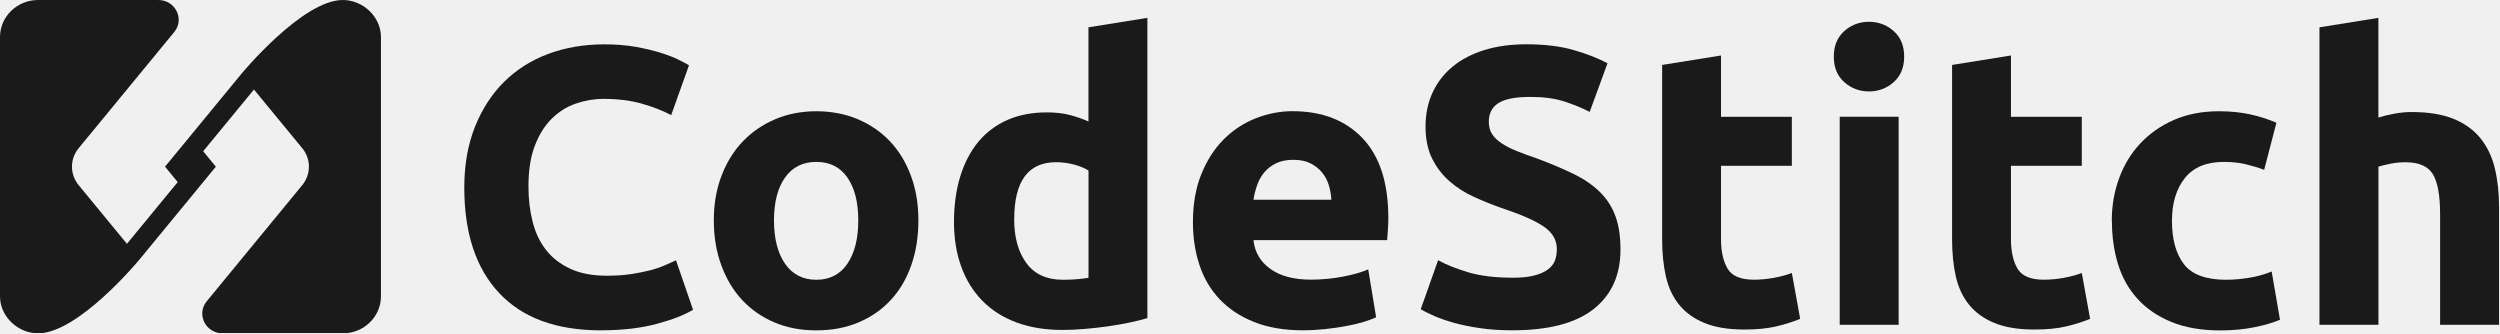
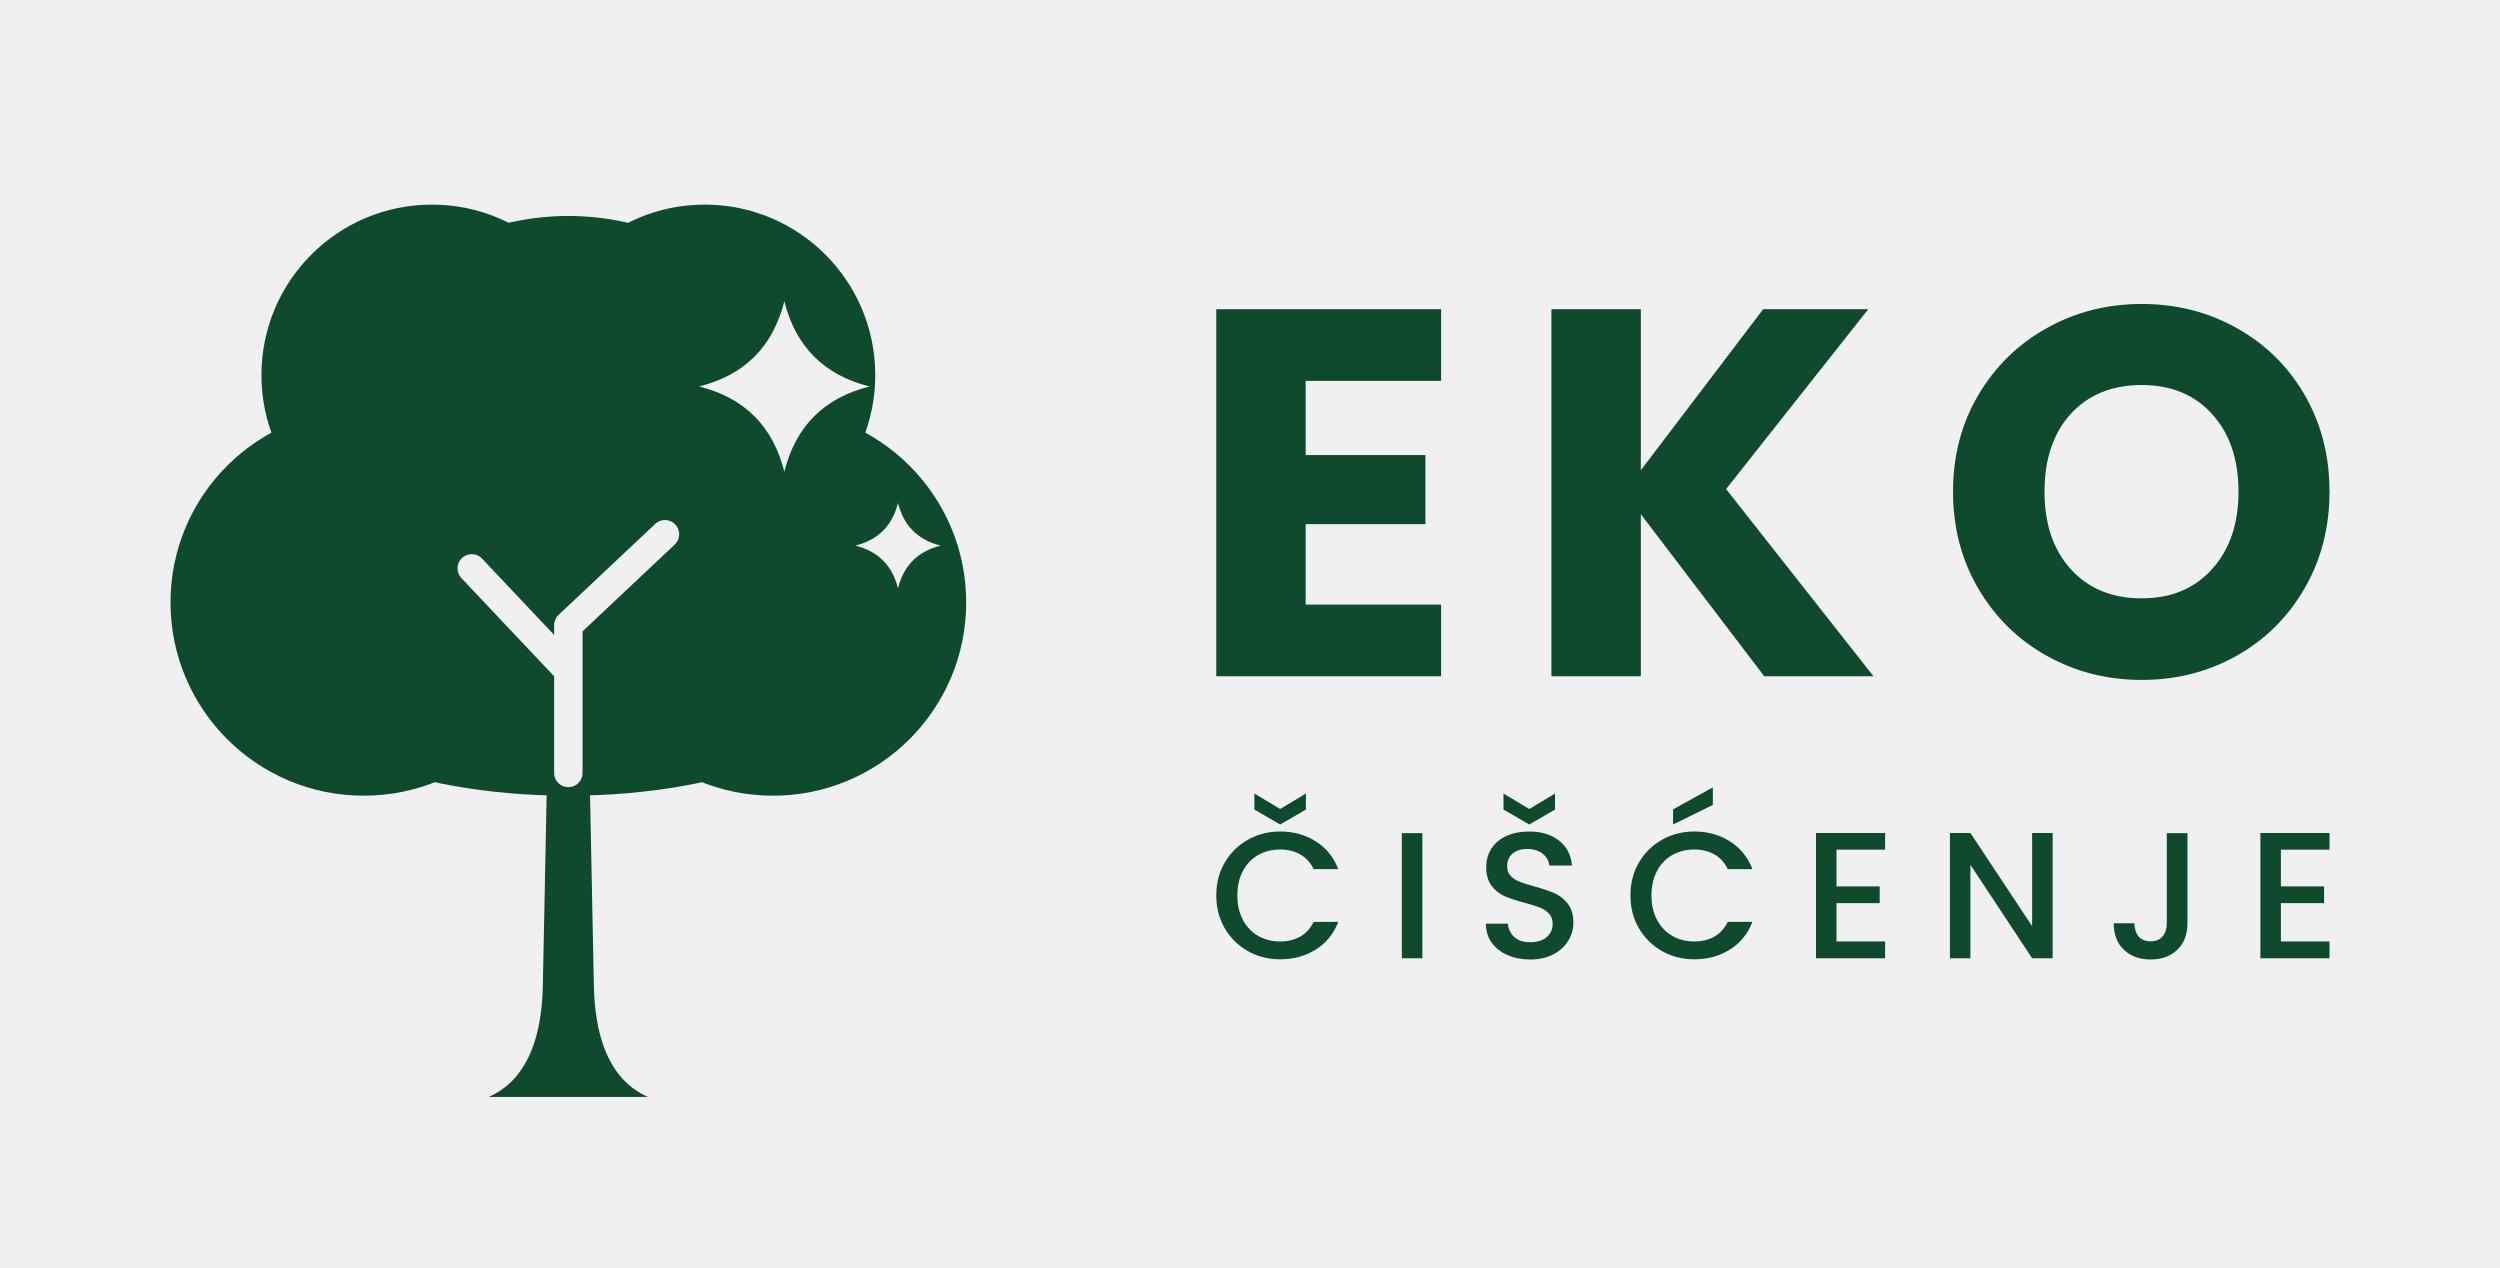
- <svg xmlns="http://www.w3.org/2000/svg" width="210" height="28" viewBox="0 0 210 28" fill="none">
-   <g clip-path="url(#clip0_0_383)">
-     <mask id="mask0_0_383" style="mask-type:luminance" maskUnits="userSpaceOnUse" x="0" y="0" width="210" height="28">
-       <path d="M210 0H0V28H210V0Z" fill="white" />
-     </mask>
-     <g mask="url(#mask0_0_383)">
-       <path d="M28.796 0C25.391 0 20.262 6.22 20.262 6.22L15.998 11.405L13.863 14L14.928 15.295L10.663 20.48L6.609 15.555C5.859 14.645 5.859 13.355 6.609 12.445L14.633 2.695C15.528 1.61 14.733 0 13.298 0H3.2C1.435 0 0 1.395 0 3.11V24.89C0 26.61 1.525 28 3.2 28C6.604 28 11.733 21.78 11.733 21.78L15.998 16.595L18.132 14L17.067 12.705L21.332 7.52L25.386 12.445C26.136 13.355 26.136 14.645 25.386 15.555L17.367 25.305C16.472 26.39 17.267 28 18.702 28H28.8C30.565 28 32 26.605 32 24.89V3.11C32 1.39 30.475 0 28.8 0H28.796Z" fill="#1A1A1A" />
-       <path d="M50.495 27.75C46.75 27.75 43.9 26.71 41.94 24.625C39.98 22.545 39 19.59 39 15.755C39 13.85 39.3 12.15 39.895 10.655C40.495 9.16 41.31 7.895 42.355 6.865C43.395 5.835 44.635 5.055 46.075 4.52C47.515 3.99 49.075 3.725 50.76 3.725C51.735 3.725 52.62 3.795 53.42 3.94C54.215 4.085 54.915 4.25 55.515 4.44C56.115 4.63 56.61 4.82 57.01 5.02C57.41 5.22 57.695 5.375 57.875 5.485L56.38 9.67C55.67 9.295 54.845 8.97 53.905 8.705C52.965 8.44 51.895 8.305 50.7 8.305C49.905 8.305 49.12 8.44 48.355 8.705C47.59 8.97 46.915 9.4 46.33 9.985C45.745 10.57 45.27 11.33 44.92 12.26C44.565 13.19 44.39 14.32 44.39 15.65C44.39 16.715 44.505 17.705 44.74 18.625C44.97 19.545 45.35 20.335 45.87 21C46.39 21.665 47.07 22.19 47.915 22.58C48.755 22.97 49.775 23.16 50.97 23.16C51.725 23.16 52.4 23.115 52.995 23.025C53.595 22.935 54.125 22.83 54.59 22.71C55.055 22.59 55.465 22.45 55.82 22.295C56.175 22.14 56.495 21.995 56.785 21.865L58.215 26.02C57.485 26.465 56.455 26.86 55.125 27.215C53.795 27.57 52.255 27.745 50.505 27.745L50.495 27.75Z" fill="#1A1A1A" />
-       <path d="M77.145 18.515C77.145 19.89 76.945 21.145 76.545 22.285C76.145 23.425 75.57 24.4 74.815 25.21C74.06 26.02 73.16 26.645 72.105 27.085C71.055 27.53 69.875 27.75 68.565 27.75C67.255 27.75 66.11 27.53 65.06 27.085C64.005 26.64 63.105 26.015 62.35 25.21C61.595 24.4 61.01 23.425 60.59 22.285C60.17 21.145 59.96 19.89 59.96 18.515C59.96 17.14 60.175 15.89 60.61 14.76C61.04 13.63 61.64 12.665 62.405 11.87C63.17 11.075 64.075 10.455 65.13 10.01C66.18 9.565 67.33 9.345 68.57 9.345C69.81 9.345 70.99 9.565 72.045 10.01C73.095 10.455 74 11.075 74.755 11.87C75.51 12.665 76.095 13.63 76.515 14.76C76.935 15.89 77.145 17.14 77.145 18.515ZM72.095 18.515C72.095 16.985 71.79 15.785 71.18 14.91C70.57 14.035 69.7 13.6 68.57 13.6C67.44 13.6 66.565 14.035 65.945 14.91C65.325 15.785 65.015 16.985 65.015 18.515C65.015 20.045 65.325 21.255 65.945 22.155C66.565 23.05 67.44 23.5 68.57 23.5C69.7 23.5 70.57 23.05 71.18 22.155C71.79 21.26 72.095 20.045 72.095 18.515Z" fill="#1A1A1A" />
-       <path d="M96.385 26.72C95.94 26.855 95.435 26.98 94.855 27.1C94.28 27.22 93.675 27.325 93.045 27.415C92.415 27.505 91.77 27.575 91.12 27.63C90.465 27.685 89.84 27.715 89.24 27.715C87.8 27.715 86.515 27.505 85.385 27.085C84.255 26.665 83.305 26.06 82.53 25.275C81.755 24.49 81.16 23.535 80.75 22.415C80.34 21.295 80.135 20.04 80.135 18.645C80.135 17.25 80.31 15.95 80.665 14.805C81.02 13.665 81.53 12.695 82.195 11.895C82.86 11.1 83.675 10.49 84.635 10.07C85.6 9.65 86.7 9.44 87.94 9.44C88.625 9.44 89.24 9.505 89.785 9.64C90.325 9.775 90.875 9.96 91.43 10.205V2.295L96.38 1.5V26.72H96.385ZM85.19 18.415C85.19 19.945 85.535 21.175 86.22 22.105C86.905 23.035 87.925 23.5 89.275 23.5C89.72 23.5 90.13 23.485 90.505 23.45C90.88 23.415 91.19 23.38 91.435 23.335V14.325C91.125 14.125 90.72 13.96 90.225 13.825C89.725 13.69 89.22 13.625 88.715 13.625C86.365 13.625 85.195 15.22 85.195 18.41L85.19 18.415Z" fill="#1A1A1A" />
-       <path d="M100.205 18.68C100.205 17.13 100.445 15.77 100.92 14.61C101.395 13.445 102.02 12.48 102.8 11.7C103.575 10.925 104.465 10.34 105.475 9.94C106.485 9.54 107.52 9.34 108.58 9.34C111.06 9.34 113.02 10.1 114.46 11.615C115.9 13.135 116.62 15.365 116.62 18.31C116.62 18.6 116.61 18.915 116.585 19.255C116.565 19.6 116.54 19.905 116.52 20.17H105.29C105.4 21.19 105.875 21.995 106.72 22.595C107.56 23.195 108.69 23.49 110.11 23.49C111.02 23.49 111.91 23.405 112.785 23.24C113.66 23.075 114.375 22.87 114.93 22.625L115.595 26.645C115.33 26.78 114.975 26.91 114.53 27.045C114.085 27.18 113.595 27.295 113.05 27.395C112.505 27.495 111.925 27.58 111.305 27.645C110.685 27.71 110.065 27.745 109.445 27.745C107.87 27.745 106.505 27.51 105.34 27.045C104.175 26.58 103.215 25.945 102.45 25.135C101.685 24.325 101.12 23.37 100.755 22.26C100.39 21.155 100.205 19.955 100.205 18.67V18.68ZM111.835 16.785C111.815 16.365 111.74 15.955 111.62 15.555C111.5 15.155 111.31 14.8 111.055 14.49C110.8 14.18 110.48 13.925 110.09 13.725C109.7 13.525 109.22 13.425 108.645 13.425C108.07 13.425 107.615 13.52 107.215 13.705C106.815 13.895 106.485 14.145 106.22 14.455C105.955 14.765 105.75 15.125 105.605 15.535C105.46 15.945 105.355 16.36 105.29 16.78H111.835V16.785Z" fill="#1A1A1A" />
-       <path d="M127.055 23.33C127.785 23.33 128.39 23.27 128.865 23.145C129.34 23.025 129.725 22.855 130.01 22.645C130.3 22.435 130.495 22.185 130.61 21.895C130.72 21.605 130.775 21.285 130.775 20.93C130.775 20.175 130.42 19.55 129.71 19.055C129 18.555 127.78 18.02 126.055 17.445C125.3 17.18 124.55 16.875 123.795 16.53C123.04 16.185 122.365 15.755 121.77 15.235C121.17 14.715 120.685 14.085 120.31 13.34C119.935 12.6 119.745 11.695 119.745 10.63C119.745 9.565 119.945 8.61 120.345 7.755C120.745 6.9 121.31 6.175 122.04 5.58C122.77 4.98 123.655 4.525 124.7 4.2C125.74 3.88 126.915 3.72 128.22 3.72C129.77 3.72 131.11 3.885 132.24 4.22C133.37 4.55 134.3 4.92 135.03 5.315L133.535 9.4C132.89 9.07 132.18 8.775 131.39 8.52C130.605 8.265 129.655 8.14 128.55 8.14C127.31 8.14 126.42 8.31 125.875 8.655C125.33 9 125.06 9.525 125.06 10.235C125.06 10.655 125.16 11.01 125.36 11.3C125.56 11.59 125.84 11.85 126.205 12.08C126.57 12.315 126.99 12.525 127.465 12.71C127.94 12.9 128.465 13.09 129.045 13.29C130.24 13.735 131.28 14.17 132.17 14.605C133.055 15.035 133.79 15.54 134.38 16.115C134.965 16.69 135.405 17.365 135.69 18.14C135.98 18.915 136.12 19.855 136.12 20.965C136.12 23.115 135.365 24.78 133.86 25.965C132.355 27.15 130.085 27.745 127.05 27.745C126.03 27.745 125.11 27.685 124.29 27.56C123.47 27.44 122.745 27.29 122.115 27.11C121.485 26.935 120.94 26.745 120.485 26.545C120.03 26.345 119.65 26.16 119.34 25.98L120.8 21.86C121.485 22.235 122.335 22.575 123.34 22.875C124.345 23.175 125.585 23.325 127.045 23.325L127.055 23.33Z" fill="#1A1A1A" />
-       <path d="M139.615 5.455L144.565 4.66V9.81H150.515V13.93H144.565V20.075C144.565 21.115 144.75 21.945 145.115 22.565C145.48 23.185 146.215 23.495 147.325 23.495C147.855 23.495 148.405 23.445 148.97 23.345C149.535 23.245 150.05 23.105 150.515 22.93L151.215 26.785C150.615 27.03 149.95 27.24 149.22 27.415C148.49 27.59 147.59 27.68 146.53 27.68C145.18 27.68 144.06 27.495 143.175 27.13C142.29 26.765 141.58 26.255 141.05 25.6C140.52 24.945 140.145 24.155 139.935 23.225C139.725 22.295 139.62 21.265 139.62 20.135V5.455H139.615Z" fill="#1A1A1A" />
-       <path d="M159.95 4.755C159.95 5.665 159.655 6.38 159.07 6.9C158.485 7.42 157.79 7.68 156.995 7.68C156.2 7.68 155.505 7.42 154.92 6.9C154.335 6.38 154.04 5.665 154.04 4.755C154.04 3.845 154.335 3.135 154.92 2.61C155.505 2.09 156.2 1.83 156.995 1.83C157.79 1.83 158.485 2.09 159.07 2.61C159.655 3.13 159.95 3.845 159.95 4.755ZM159.485 27.285H154.535V9.805H159.485V27.285Z" fill="#1A1A1A" />
-       <path d="M163.97 5.455L168.92 4.66V9.81H174.87V13.93H168.92V20.075C168.92 21.115 169.105 21.945 169.47 22.565C169.835 23.185 170.57 23.495 171.68 23.495C172.21 23.495 172.76 23.445 173.325 23.345C173.89 23.245 174.405 23.105 174.87 22.93L175.57 26.785C174.97 27.03 174.305 27.24 173.575 27.415C172.845 27.59 171.945 27.68 170.885 27.68C169.535 27.68 168.415 27.495 167.53 27.13C166.645 26.765 165.935 26.255 165.405 25.6C164.875 24.945 164.5 24.155 164.29 23.225C164.08 22.295 163.975 21.265 163.975 20.135V5.455H163.97Z" fill="#1A1A1A" />
-       <path d="M177.39 18.545C177.39 17.28 177.595 16.09 178.005 14.975C178.415 13.855 179.005 12.88 179.785 12.05C180.56 11.22 181.5 10.56 182.61 10.075C183.72 9.59 184.98 9.345 186.4 9.345C187.33 9.345 188.185 9.43 188.96 9.595C189.735 9.76 190.49 10 191.22 10.31L190.19 14.265C189.725 14.09 189.215 13.935 188.66 13.8C188.105 13.665 187.485 13.6 186.8 13.6C185.34 13.6 184.245 14.055 183.525 14.96C182.805 15.87 182.445 17.065 182.445 18.55C182.445 20.125 182.785 21.34 183.46 22.205C184.135 23.07 185.315 23.5 187 23.5C187.6 23.5 188.24 23.445 188.925 23.335C189.61 23.225 190.245 23.045 190.82 22.805L191.52 26.86C190.945 27.105 190.225 27.315 189.36 27.49C188.495 27.665 187.545 27.755 186.505 27.755C184.91 27.755 183.535 27.515 182.385 27.04C181.235 26.565 180.285 25.915 179.545 25.095C178.8 24.275 178.26 23.305 177.915 22.19C177.57 21.07 177.4 19.86 177.4 18.55L177.39 18.545Z" fill="#1A1A1A" />
-       <path d="M194.835 27.285V2.295L199.785 1.5V9.875C200.12 9.765 200.545 9.66 201.065 9.56C201.585 9.46 202.09 9.41 202.575 9.41C203.995 9.41 205.17 9.605 206.115 9.99C207.055 10.38 207.81 10.925 208.375 11.635C208.94 12.345 209.34 13.185 209.57 14.16C209.805 15.135 209.92 16.22 209.92 17.415V27.285H204.97V18.015C204.97 16.42 204.765 15.29 204.355 14.625C203.945 13.96 203.185 13.63 202.08 13.63C201.635 13.63 201.22 13.67 200.835 13.745C200.445 13.825 200.1 13.905 199.79 13.995V27.285H194.84H194.835Z" fill="#1A1A1A" />
-     </g>
+ <svg xmlns="http://www.w3.org/2000/svg" viewBox="0 -12 439.87 223" width="439.87" height="223" role="img" aria-label="Eko Čišćenje">
+   <g transform="translate(0 -6)">
+     <defs>
+       <mask id="lm" maskUnits="userSpaceOnUse" x="0" y="0" width="200" height="200">
+         <g fill="#fff">
+           <circle cx="100" cy="78" r="46" />
+           <circle cx="64" cy="100" r="34" />
+           <circle cx="136" cy="100" r="34" />
+           <circle cx="76" cy="60" r="30" />
+           <circle cx="124" cy="60" r="30" />
+           <ellipse cx="100" cy="112" rx="52" ry="22" />
+           <path d="M86 187Q95 183 95.5 168L96.5 118H103.5L104.5 168Q105 183 114 187Z" />
+         </g>
+         <path d="M100 130V104M100 112L83 94M100 104L117 88" fill="none" stroke="#000" stroke-width="5" stroke-linecap="round" stroke-linejoin="round" />
+         <path d="M138 47Q141 59 153 62Q141 65 138 77Q135 65 123 62Q135 59 138 47ZM158 82.5Q159.5 88.5 165.5 90Q159.5 91.5 158 97.5Q156.5 91.5 150.5 90Q156.5 88.5 158 82.5Z" fill="#000" />
+       </mask>
+     </defs>
+     <rect width="200" height="200" fill="#0E4A2B" mask="url(#lm)" />
  </g>
-   <defs>
-     <clipPath id="clip0_0_383">
-       <rect width="210" height="28" fill="white" />
-     </clipPath>
-   </defs>
+   <path d="M229.73 55.01V68.07H250.8V80.22H229.73V94.38H253.56V106.99H214V42.4H253.56V55.01Z M310.42 106.99 288.7 78.47V106.99H272.97V42.4H288.7V70.74L310.23 42.4H328.72L303.7 74.05L329.64 106.99Z M343.63 74.51Q343.63 65.04 348.09 57.49Q352.55 49.95 360.14 45.72Q367.73 41.48 376.84 41.48Q385.95 41.48 393.54 45.72Q401.13 49.95 405.5 57.49Q409.87 65.04 409.87 74.51Q409.87 83.99 405.45 91.58Q401.04 99.17 393.49 103.4Q385.95 107.63 376.84 107.63Q367.73 107.63 360.14 103.4Q352.55 99.17 348.09 91.58Q343.63 83.99 343.63 74.51ZM393.86 74.51Q393.86 65.96 389.21 60.85Q384.57 55.74 376.84 55.74Q369.02 55.74 364.37 60.8Q359.73 65.86 359.73 74.51Q359.73 83.07 364.37 88.17Q369.02 93.28 376.84 93.28Q384.57 93.28 389.21 88.13Q393.86 82.98 393.86 74.51Z" fill="#0E4A2B" />
+   <path d="M225.24 134.3Q228.76 134.3 231.5 136.03Q234.24 137.75 235.47 140.92H231.13Q230.28 139.18 228.76 138.32Q227.24 137.47 225.24 137.47Q223.06 137.47 221.35 138.45Q219.64 139.43 218.67 141.27Q217.71 143.11 217.71 145.54Q217.71 147.98 218.67 149.82Q219.64 151.66 221.35 152.65Q223.06 153.65 225.24 153.65Q227.24 153.65 228.76 152.8Q230.28 151.94 231.13 150.2H235.47Q234.24 153.37 231.5 155.08Q228.76 156.79 225.24 156.79Q222.14 156.79 219.57 155.35Q217.01 153.9 215.5 151.34Q214 148.77 214 145.54Q214 142.31 215.5 139.75Q217.01 137.18 219.59 135.74Q222.17 134.3 225.24 134.3ZM229.77 130.44 225.24 133.07 220.71 130.44V127.62L225.24 130.34L229.77 127.62Z M250.26 134.59V156.6H246.65V134.59Z M261.44 150.52H265.3Q265.43 151.94 266.43 152.86Q267.42 153.78 269.23 153.78Q271.1 153.78 272.14 152.88Q273.19 151.97 273.19 150.55Q273.19 149.44 272.54 148.74Q271.89 148.05 270.92 147.67Q269.96 147.29 268.25 146.84Q266.09 146.27 264.75 145.69Q263.4 145.1 262.45 143.87Q261.5 142.63 261.5 140.57Q261.5 138.67 262.45 137.25Q263.4 135.82 265.11 135.06Q266.82 134.3 269.07 134.3Q272.27 134.3 274.31 135.9Q276.35 137.5 276.58 140.29H272.59Q272.49 139.08 271.45 138.23Q270.4 137.37 268.69 137.37Q267.14 137.37 266.16 138.17Q265.18 138.96 265.18 140.45Q265.18 141.46 265.79 142.11Q266.41 142.76 267.36 143.14Q268.31 143.52 269.96 143.96Q272.14 144.56 273.52 145.16Q274.9 145.77 275.86 147.02Q276.83 148.27 276.83 150.36Q276.83 152.04 275.93 153.52Q275.02 155.01 273.3 155.92Q271.57 156.82 269.23 156.82Q267.01 156.82 265.24 156.04Q263.47 155.27 262.45 153.84Q261.44 152.42 261.44 150.52ZM273.6 130.44 269.07 133.07 264.54 130.44V127.62L269.07 130.34L273.6 127.62Z M298.11 134.3Q301.63 134.3 304.37 136.03Q307.1 137.75 308.34 140.92H304Q303.15 139.18 301.63 138.32Q300.11 137.47 298.11 137.47Q295.93 137.47 294.22 138.45Q292.51 139.43 291.54 141.27Q290.57 143.11 290.57 145.54Q290.57 147.98 291.54 149.82Q292.51 151.66 294.22 152.65Q295.93 153.65 298.11 153.65Q300.11 153.65 301.63 152.8Q303.15 151.94 304 150.2H308.34Q307.1 153.37 304.37 155.08Q301.63 156.79 298.11 156.79Q295.01 156.79 292.44 155.35Q289.88 153.9 288.37 151.34Q286.87 148.77 286.87 145.54Q286.87 142.31 288.37 139.75Q289.88 137.18 292.46 135.74Q295.04 134.3 298.11 134.3ZM301.37 129.62 294.37 133.07V130.41L301.37 126.54Z M323.13 137.5V143.96H330.73V146.91H323.13V153.65H331.68V156.6H319.52V134.56H331.68V137.5Z M361.16 156.6H357.55L346.69 140.16V156.6H343.08V134.56H346.69L357.55 150.96V134.56H361.16Z M384.88 134.59V150.45Q384.88 153.4 383.09 155.11Q381.3 156.82 378.39 156.82Q375.48 156.82 373.69 155.11Q371.9 153.4 371.9 150.45H375.54Q375.57 151.91 376.28 152.76Q377 153.62 378.39 153.62Q379.78 153.62 380.51 152.75Q381.24 151.88 381.24 150.45V134.59Z M401.32 137.5V143.96H408.92V146.91H401.32V153.65H409.87V156.6H397.71V134.56H409.87V137.5Z" fill="#0E4A2B" />
</svg>
